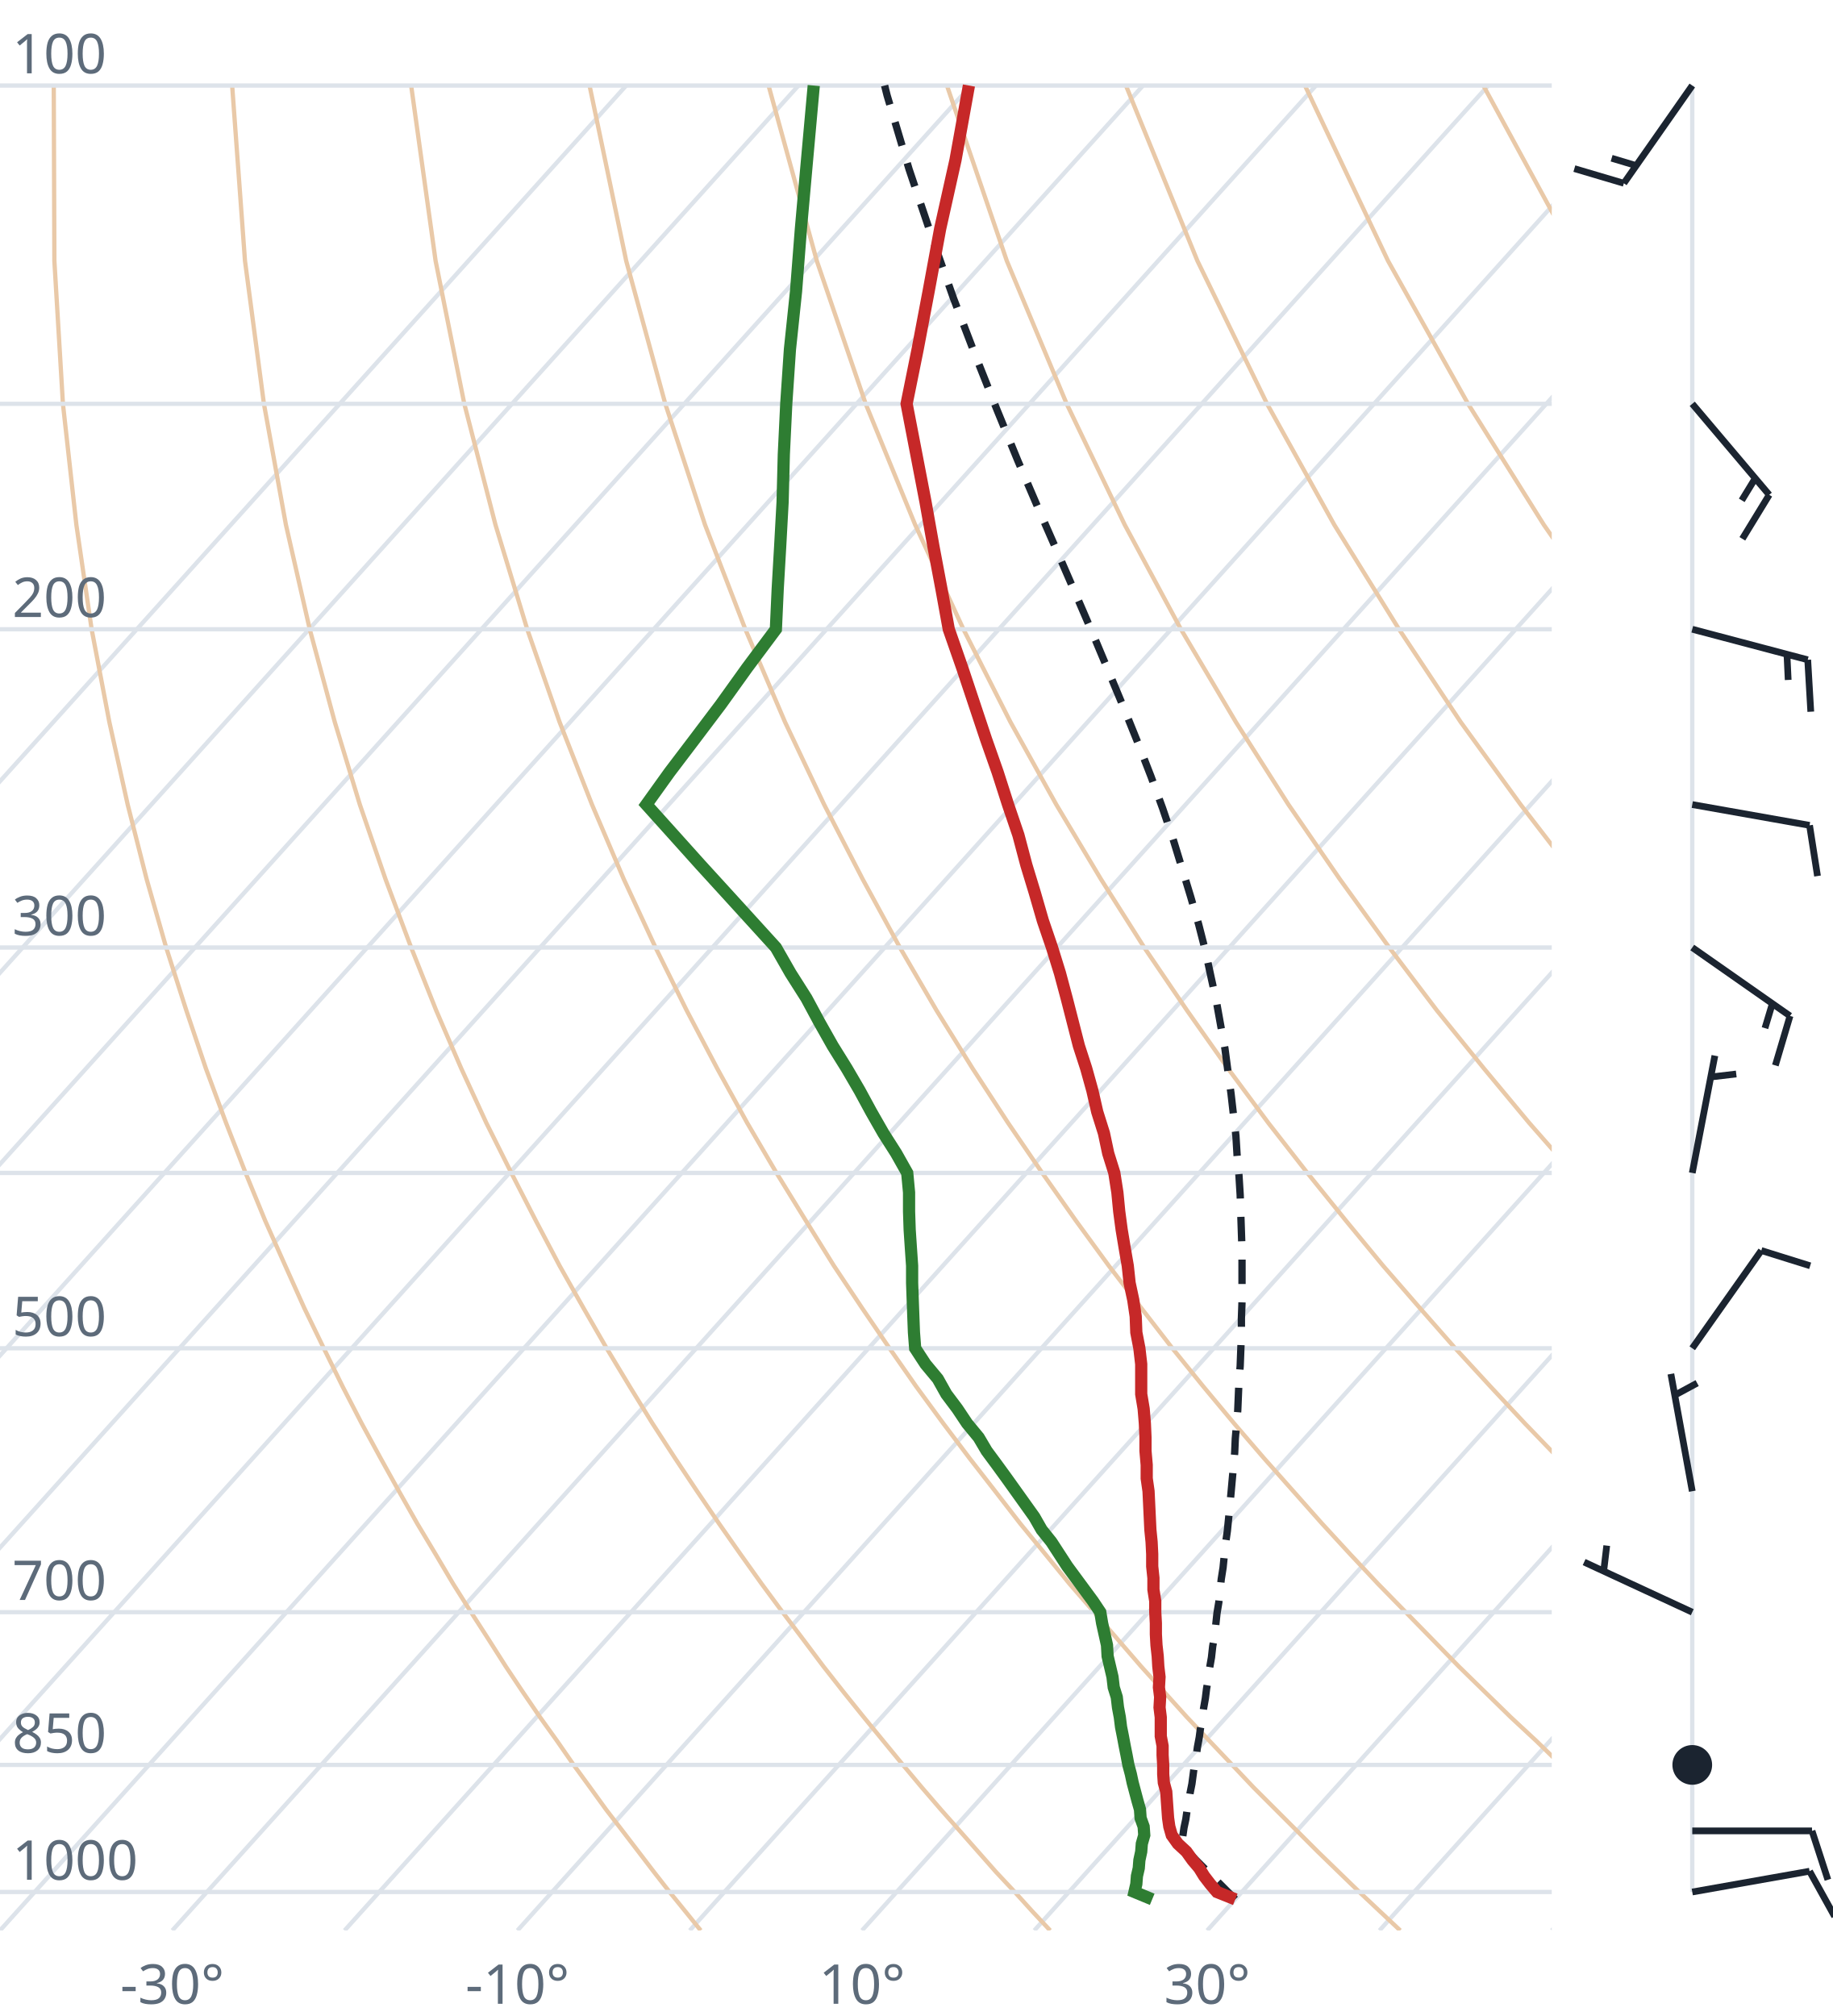
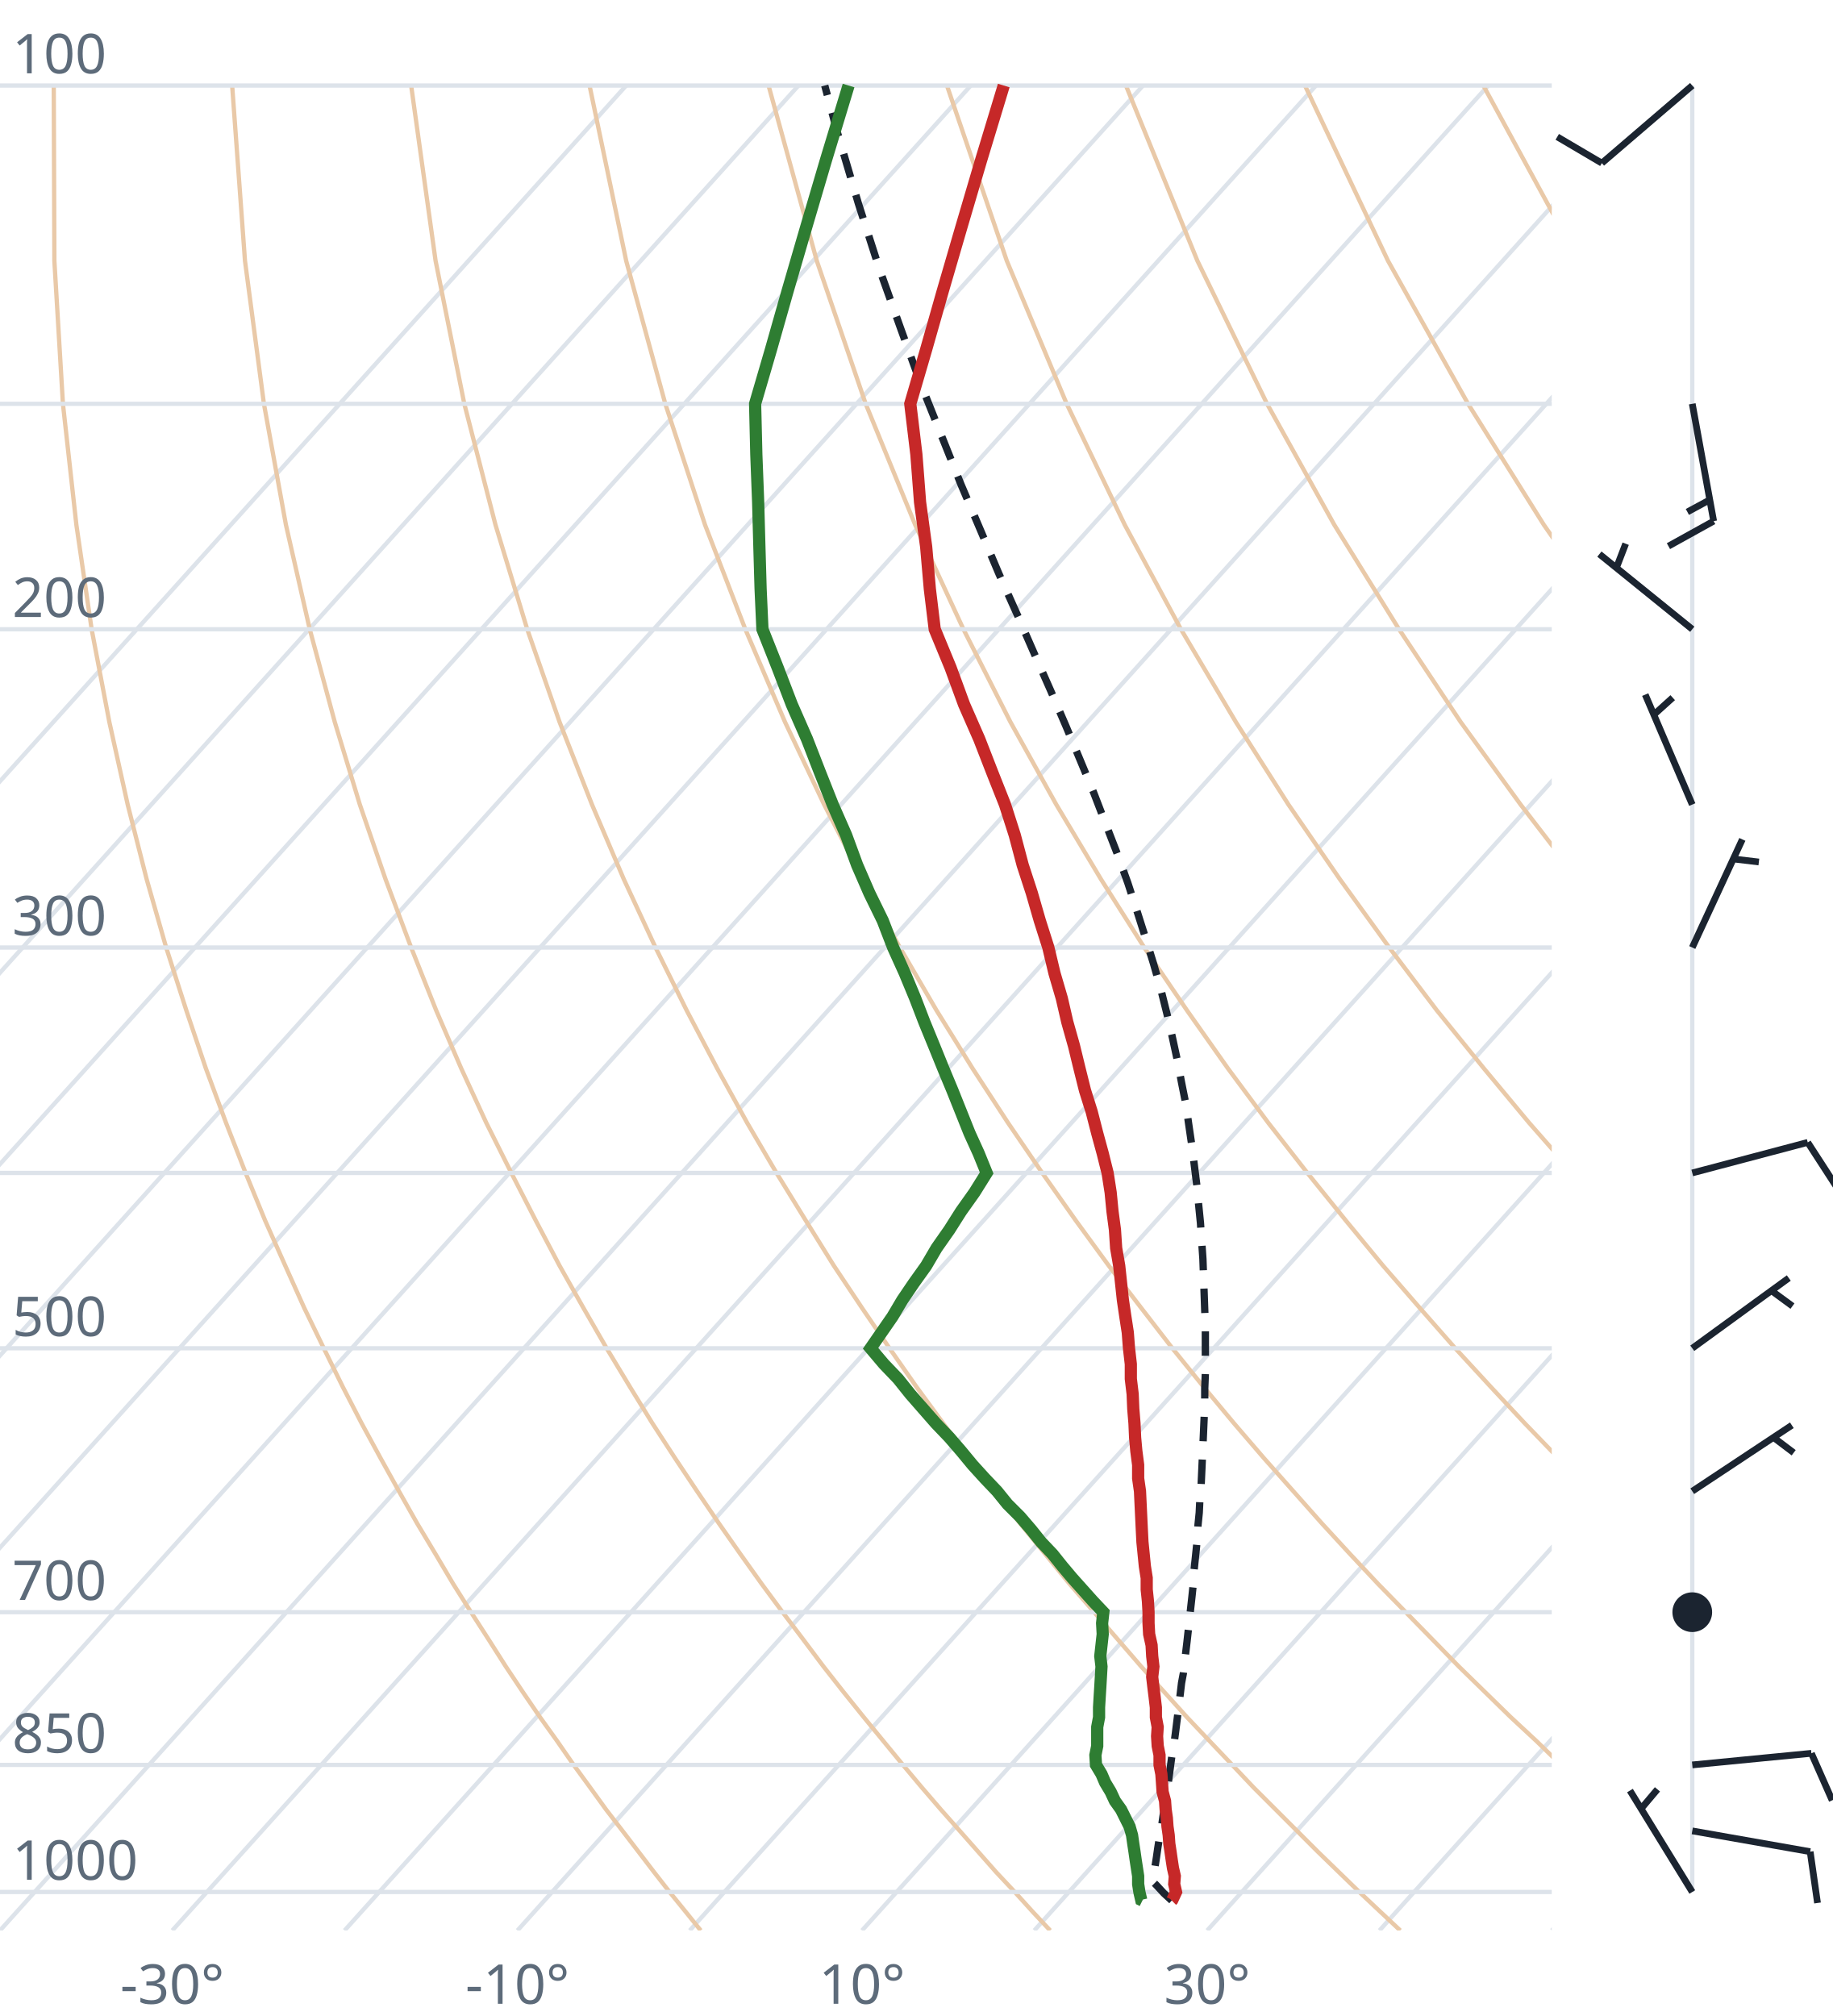
<svg xmlns="http://www.w3.org/2000/svg" viewBox="0 0 300 330" font-family="system-ui,sans-serif" font-size="9">
  <style>.g{stroke:#dde3ea;stroke-width:.7;fill:none}.ad{stroke:#e9c9a8;stroke-width:.7;fill:none}.t{stroke:#c62828;stroke-width:2;fill:none}.d{stroke:#2e7d32;stroke-width:2;fill:none}.pc{stroke:#1b2430;stroke-width:1.2;stroke-dasharray:4 3;fill:none}.barb{stroke:#1b2430;stroke-width:1.1;fill:#1b2430}text{fill:#5d6b7a}</style>
  <clipPath id="c">
    <rect x="0" y="0" width="254" height="316.0" />
  </clipPath>
  <g clip-path="url(#c)">
    <line class="g" x1="-169.3" y1="316.0" x2="102.5" y2="14.0" />
    <line class="g" x1="-141.1" y1="316.0" x2="130.7" y2="14.0" />
    <line class="g" x1="-112.9" y1="316.0" x2="158.9" y2="14.0" />
    <line class="g" x1="-84.7" y1="316.0" x2="187.1" y2="14.0" />
    <line class="g" x1="-56.4" y1="316.0" x2="215.4" y2="14.0" />
    <line class="g" x1="-28.2" y1="316.0" x2="243.6" y2="14.0" />
    <line class="g" x1="0.0" y1="316.0" x2="271.8" y2="14.0" />
    <line class="g" x1="28.2" y1="316.0" x2="300.0" y2="14.0" />
    <line class="g" x1="56.4" y1="316.0" x2="328.2" y2="14.0" />
    <line class="g" x1="84.7" y1="316.0" x2="356.5" y2="14.0" />
    <line class="g" x1="112.9" y1="316.0" x2="384.7" y2="14.0" />
    <line class="g" x1="141.1" y1="316.0" x2="412.9" y2="14.0" />
    <line class="g" x1="169.3" y1="316.0" x2="441.1" y2="14.0" />
    <line class="g" x1="197.6" y1="316.0" x2="469.4" y2="14.0" />
    <line class="g" x1="225.8" y1="316.0" x2="497.6" y2="14.0" />
    <line class="g" x1="254.0" y1="316.0" x2="525.8" y2="14.0" />
    <path class="ad" d="M114.7,316.0L112.2,312.9L109.6,309.7L107.1,306.5L104.5,303.1L101.9,299.7L99.2,296.2L96.6,292.6L93.9,288.9L91.2,285.0L88.4,281.1L85.6,277.0L82.8,272.8L80.0,268.4L77.1,263.9L74.2,259.3L71.3,254.4L68.3,249.4L65.3,244.1L62.3,238.7L59.2,233.0L56.1,227.0L53.0,220.7L49.8,214.1L46.7,207.2L43.4,199.8L40.2,192.0L37.0,183.8L33.7,174.9L30.5,165.4L27.2,155.1L24.0,143.9L20.9,131.7L17.9,118.2L15.0,103.0L12.5,85.9L10.3,66.1L8.9,42.7L8.8,14.0" />
    <path class="ad" d="M171.9,316.0L169.0,312.9L166.1,309.7L163.1,306.5L160.1,303.1L157.1,299.7L154.0,296.2L150.9,292.6L147.8,288.9L144.6,285.0L141.4,281.1L138.1,277.0L134.8,272.8L131.5,268.4L128.1,263.9L124.7,259.3L121.2,254.4L117.7,249.4L114.1,244.1L110.5,238.7L106.8,233.0L103.1,227.0L99.3,220.7L95.5,214.1L91.6,207.2L87.7,199.8L83.7,192.0L79.6,183.8L75.5,174.9L71.4,165.4L67.3,155.1L63.1,143.9L58.9,131.7L54.8,118.2L50.7,103.0L46.8,85.9L43.2,66.1L40.1,42.7L38.0,14.0" />
    <path class="ad" d="M229.2,316.0L225.9,312.9L222.5,309.7L219.2,306.5L215.7,303.1L212.3,299.7L208.8,296.2L205.2,292.6L201.7,288.9L198.0,285.0L194.3,281.1L190.6,277.0L186.8,272.8L183.0,268.4L179.1,263.9L175.1,259.3L171.1,254.4L167.0,249.4L162.9,244.1L158.7,238.7L154.4,233.0L150.0,227.0L145.6,220.7L141.1,214.1L136.5,207.2L131.9,199.8L127.1,192.0L122.3,183.8L117.4,174.9L112.4,165.4L107.3,155.1L102.1,143.9L96.9,131.7L91.6,118.2L86.3,103.0L81.1,85.9L76.0,66.1L71.3,42.7L67.3,14.0" />
    <path class="ad" d="M286.4,316.0L282.7,312.9L279.0,309.7L275.2,306.5L271.4,303.1L267.5,299.7L263.6,296.2L259.6,292.6L255.5,288.9L251.5,285.0L247.3,281.1L243.1,277.0L238.8,272.8L234.5,268.4L230.1,263.9L225.6,259.3L221.0,254.4L216.4,249.4L211.7,244.1L206.9,238.7L202.0,233.0L197.0,227.0L191.9,220.7L186.8,214.1L181.5,207.2L176.1,199.8L170.6,192.0L165.0,183.8L159.2,174.9L153.3,165.4L147.3,155.1L141.2,143.9L134.9,131.7L128.5,118.2L122.0,103.0L115.4,85.9L108.9,66.1L102.5,42.7L96.5,14.0" />
    <path class="ad" d="M343.6,316.0L339.5,312.9L335.4,309.7L331.2,306.5L327.0,303.1L322.7,299.7L318.3,296.2L313.9,292.6L309.4,288.9L304.9,285.0L300.3,281.1L295.6,277.0L290.8,272.8L286.0,268.4L281.0,263.9L276.0,259.3L270.9,254.4L265.7,249.4L260.5,244.1L255.1,238.7L249.6,233.0L244.0,227.0L238.2,220.7L232.4,214.1L226.4,207.2L220.3,199.8L214.0,192.0L207.6,183.8L201.0,174.9L194.3,165.4L187.3,155.1L180.2,143.9L172.9,131.7L165.4,118.2L157.7,103.0L149.8,85.9L141.7,66.1L133.7,42.7L125.8,14.0" />
    <path class="ad" d="M400.9,316.0L396.4,312.9L391.9,309.7L387.3,306.5L382.6,303.1L377.9,299.7L373.1,296.2L368.2,292.6L363.3,288.9L358.3,285.0L353.2,281.1L348.1,277.0L342.8,272.8L337.5,268.4L332.0,263.9L326.5,259.3L320.9,254.4L315.1,249.4L309.2,244.1L303.3,238.7L297.2,233.0L290.9,227.0L284.6,220.7L278.0,214.1L271.4,207.2L264.5,199.8L257.5,192.0L250.3,183.8L242.9,174.9L235.2,165.4L227.4,155.1L219.3,143.9L210.9,131.7L202.3,118.2L193.3,103.0L184.1,85.9L174.6,66.1L164.8,42.7L155.0,14.0" />
    <path class="ad" d="M458.1,316.0L453.2,312.9L448.3,309.7L443.3,306.5L438.2,303.1L433.1,299.7L427.9,296.2L422.6,292.6L417.2,288.9L411.7,285.0L406.2,281.1L400.5,277.0L394.8,272.8L389.0,268.4L383.0,263.9L376.9,259.3L370.8,254.4L364.5,249.4L358.0,244.1L351.5,238.7L344.8,233.0L337.9,227.0L330.9,220.7L323.7,214.1L316.3,207.2L308.7,199.8L300.9,192.0L292.9,183.8L284.7,174.9L276.2,165.4L267.4,155.1L258.3,143.9L248.9,131.7L239.1,118.2L229.0,103.0L218.4,85.9L207.4,66.1L196.0,42.7L184.3,14.0" />
    <path class="ad" d="M515.3,316.0L510.1,312.9L504.7,309.7L499.3,306.5L493.9,303.1L488.3,299.7L482.7,296.2L476.9,292.6L471.1,288.9L465.2,285.0L459.2,281.1L453.0,277.0L446.8,272.8L440.5,268.4L434.0,263.9L427.4,259.3L420.7,254.4L413.8,249.4L406.8,244.1L399.7,238.7L392.4,233.0L384.9,227.0L377.2,220.7L369.3,214.1L361.2,207.2L352.9,199.8L344.4,192.0L335.6,183.8L326.5,174.9L317.1,165.4L307.4,155.1L297.4,143.9L286.9,131.7L276.0,118.2L264.6,103.0L252.7,85.9L240.3,66.1L227.2,42.7L213.6,14.0" />
    <path class="ad" d="M572.6,316.0L566.9,312.9L561.2,309.7L555.4,306.5L549.5,303.1L543.5,299.7L537.4,296.2L531.3,292.6L525.0,288.9L518.6,285.0L512.1,281.1L505.5,277.0L498.8,272.8L491.9,268.4L485.0,263.9L477.9,259.3L470.6,254.4L463.2,249.4L455.6,244.1L447.9,238.7L439.9,233.0L431.8,227.0L423.5,220.7L415.0,214.1L406.2,207.2L397.2,199.8L387.9,192.0L378.3,183.8L368.4,174.9L358.1,165.4L347.5,155.1L336.4,143.9L324.9,131.7L312.9,118.2L300.3,103.0L287.1,85.9L273.1,66.1L258.4,42.7L242.8,14.0" />
    <path class="ad" d="M629.8,316.0L623.8,312.9L617.6,309.7L611.4,306.5L605.1,303.1L598.7,299.7L592.2,296.2L585.6,292.6L578.9,288.9L572.0,285.0L565.1,281.1L558.0,277.0L550.8,272.8L543.4,268.4L536.0,263.9L528.3,259.3L520.5,254.4L512.5,249.4L504.4,244.1L496.1,238.7L487.5,233.0L478.8,227.0L469.8,220.7L460.6,214.1L451.1,207.2L441.4,199.8L431.3,192.0L420.9,183.8L410.2,174.9L399.1,165.4L387.5,155.1L375.5,143.9L362.9,131.7L349.8,118.2L335.9,103.0L321.4,85.9L306.0,66.1L289.6,42.7L272.1,14.0" />
    <line class="g" x1="0" y1="309.7" x2="254" y2="309.7" />
    <line class="g" x1="0" y1="288.9" x2="254" y2="288.9" />
    <line class="g" x1="0" y1="263.9" x2="254" y2="263.9" />
    <line class="g" x1="0" y1="220.7" x2="254" y2="220.7" />
    <line class="g" x1="0" y1="192.0" x2="254" y2="192.0" />
    <line class="g" x1="0" y1="155.1" x2="254" y2="155.1" />
    <line class="g" x1="0" y1="103.0" x2="254" y2="103.0" />
    <line class="g" x1="0" y1="66.1" x2="254" y2="66.1" />
    <line class="g" x1="0" y1="14.0" x2="254" y2="14.0" />
-     <path class="pc" d="M202.2,310.9L200.9,309.6L199.6,308.3L198.3,307.0L197.0,305.7L195.7,304.4L194.4,303.0L193.4,302.0L193.6,300.6L193.8,299.2L194.1,297.8L194.3,296.4L194.6,294.9L194.8,293.5L195.1,292.0L195.3,290.5L195.5,289.0L195.8,287.5L196.0,286.0L196.3,284.4L196.5,282.9L196.8,281.3L197.0,279.7L197.3,278.0L197.5,276.4L197.8,274.7L198.0,273.0L198.3,271.3L198.5,269.5L198.8,267.8L199.0,266.0L199.2,264.1L199.5,262.3L199.7,260.4L199.9,258.5L200.2,256.6L200.4,254.6L200.6,252.7L200.9,250.6L201.1,248.6L201.3,246.5L201.5,244.4L201.7,242.2L201.9,240.0L202.1,237.8L202.2,235.5L202.4,233.2L202.6,230.9L202.7,228.5L202.8,226.1L203.0,223.6L203.1,221.0L203.2,218.4L203.2,215.8L203.3,213.1L203.3,210.3L203.3,207.5L203.3,204.7L203.2,201.7L203.1,198.7L203.0,195.6L202.8,192.4L202.5,189.2L202.3,185.9L201.9,182.5L201.5,179.0L201.0,175.4L200.5,171.6L199.8,167.8L199.1,163.9L198.2,159.8L197.3,155.6L196.2,151.3L194.9,146.8L193.5,142.2L192.0,137.3L190.3,132.3L188.4,127.1L186.3,121.7L184.0,116.0L181.5,110.0L178.9,103.8L176.1,97.3L173.1,90.4L169.9,83.1L166.6,75.4L163.2,67.1L159.7,58.3L156.1,48.9L152.5,38.7L148.8,27.7L145.2,15.6L144.8,14.0" />
-     <path class="t" d="M202.2,310.9L199.2,309.7L198.1,308.4L197.1,307.1L196.3,305.8L195.2,304.5L194.2,303.1L192.8,301.8L191.8,300.4L191.4,299.0L191.2,297.6L191.1,296.2L191.0,294.8L190.9,293.3L190.5,291.8L190.4,290.4L190.4,288.9L190.3,287.3L190.3,285.8L190.0,284.2L190.0,282.7L190.0,281.1L189.8,279.5L189.9,277.8L189.7,276.2L189.8,274.5L189.6,272.8L189.5,271.1L189.3,269.3L189.2,267.5L189.2,265.7L189.1,263.9L189.1,262.1L188.8,260.2L188.8,258.3L188.6,256.4L188.6,254.4L188.5,252.4L188.3,250.4L188.2,248.3L188.1,246.2L188.0,244.1L187.7,242.0L187.7,239.8L187.5,237.5L187.5,235.3L187.4,233.0L187.2,230.6L186.8,228.2L186.8,225.7L186.8,223.3L186.5,220.7L186.0,218.1L185.9,215.5L185.5,212.8L184.9,210.0L184.6,207.2L184.1,204.3L183.6,201.3L183.2,198.3L182.9,195.2L182.4,192.0L181.4,188.8L180.7,185.5L179.6,182.0L178.8,178.5L177.8,174.9L176.6,171.2L175.6,167.3L174.6,163.4L173.5,159.3L172.2,155.1L170.7,150.7L169.4,146.2L168.0,141.6L166.7,136.7L165.0,131.7L163.3,126.4L161.4,121.0L159.5,115.3L157.5,109.3L155.3,103.0L154.1,96.4L152.8,89.5L151.5,82.2L150.0,74.4L148.4,66.1L150.2,57.2L152.0,47.7L153.9,37.4L156.4,26.2L158.6,14.0" />
-     <path class="d" d="M188.6,310.9L185.7,309.7L186.0,308.4L186.1,307.1L186.4,305.8L186.5,304.5L186.8,303.1L186.9,301.8L187.3,300.4L187.2,299.0L186.7,297.6L186.6,296.2L186.2,294.8L185.8,293.3L185.4,291.8L185.1,290.4L184.7,288.9L184.4,287.3L184.1,285.8L183.8,284.2L183.5,282.7L183.3,281.1L183.0,279.5L182.8,277.8L182.3,276.2L182.1,274.5L181.7,272.8L181.3,271.1L181.2,269.3L180.8,267.5L180.4,265.7L180.1,263.9L178.9,262.1L177.5,260.2L176.1,258.3L174.7,256.4L173.4,254.4L172.1,252.4L170.5,250.4L169.3,248.3L167.8,246.2L166.3,244.1L164.8,242.0L163.2,239.8L161.5,237.5L160.2,235.3L158.3,233.0L156.7,230.6L154.9,228.2L153.5,225.7L151.5,223.3L149.8,220.7L149.6,218.1L149.5,215.5L149.4,212.8L149.3,210.0L149.3,207.2L149.1,204.3L148.9,201.3L148.8,198.3L148.8,195.2L148.5,192.0L146.7,188.8L144.6,185.5L142.6,182.0L140.7,178.5L138.6,174.9L136.3,171.2L134.1,167.3L132.0,163.4L129.4,159.3L127.0,155.1L123.0,150.7L118.9,146.2L114.7,141.6L110.3,136.7L105.8,131.7L109.6,126.4L113.7,121.0L118.0,115.3L122.3,109.3L127.0,103.0L127.3,96.4L127.7,89.5L128.1,82.2L128.3,74.4L128.7,66.1L129.3,57.2L130.3,47.7L131.1,37.4L132.1,26.2L133.2,14.0" />
+     <path class="pc" d="M191.8,311.1L190.5,309.9L189.3,308.6L188.7,308.0L188.9,306.6L189.1,305.3L189.3,304.0L189.5,302.6L189.7,301.3L190.0,299.9L190.2,298.5L190.4,297.1L190.6,295.7L190.8,294.2L191.1,292.8L191.3,291.3L191.5,289.8L191.7,288.3L191.9,286.8L192.2,285.2L192.4,283.7L192.6,282.1L192.8,280.5L193.0,278.8L193.2,277.2L193.4,275.5L193.7,273.9L193.9,272.1L194.1,270.4L194.3,268.7L194.5,266.9L194.7,265.1L194.9,263.2L195.1,261.4L195.3,259.5L195.4,257.6L195.6,255.6L195.8,253.7L196.0,251.7L196.1,249.6L196.3,247.6L196.4,245.5L196.6,243.3L196.7,241.1L196.8,238.9L196.9,236.7L197.0,234.4L197.1,232.1L197.2,229.7L197.2,227.3L197.3,224.8L197.3,222.3L197.3,219.7L197.3,217.1L197.2,214.5L197.1,211.7L197.0,208.9L196.9,206.1L196.7,203.2L196.5,200.2L196.2,197.2L195.9,194.0L195.5,190.8L195.1,187.6L194.6,184.2L194.1,180.7L193.4,177.2L192.7,173.5L191.9,169.8L191.0,165.9L190.0,161.9L188.8,157.7L187.5,153.5L186.1,149.1L184.6,144.5L182.9,139.8L181.0,134.9L179.0,129.7L176.8,124.4L174.5,118.9L172.0,113.1L169.3,107.0L166.5,100.6L163.5,93.9L160.5,86.8L157.3,79.3L154.1,71.3L150.7,62.8L147.4,53.7L143.9,43.9L140.5,33.3L137.1,21.8L135.0,14.0" />
+     <path class="t" d="M191.8,311.1L191.9,311.0L192.5,309.7L192.2,308.4L192.3,307.1L192.0,305.8L191.8,304.5L191.6,303.1L191.4,301.8L191.3,300.4L191.1,299.0L191.0,297.6L190.8,296.2L190.7,294.8L190.3,293.3L190.2,291.8L190.1,290.4L189.8,288.9L189.8,287.3L189.5,285.8L189.4,284.2L189.5,282.7L189.2,281.1L189.2,279.5L189.0,277.8L188.8,276.2L188.6,274.5L188.8,272.8L188.6,271.1L188.5,269.3L188.1,267.5L188.0,265.7L188.0,263.9L187.9,262.1L187.7,260.2L187.7,258.3L187.4,256.4L187.2,254.4L187.0,252.4L186.9,250.4L186.8,248.3L186.7,246.2L186.6,244.1L186.3,242.0L186.3,239.8L186.0,237.5L185.8,235.3L185.7,233.0L185.5,230.6L185.4,228.2L185.1,225.7L185.1,223.3L184.8,220.7L184.6,218.1L184.2,215.5L183.8,212.8L183.5,210.0L183.2,207.2L182.7,204.3L182.5,201.3L182.1,198.3L181.8,195.2L181.3,192.0L180.5,188.8L179.6,185.5L178.7,182.0L177.6,178.5L176.7,174.9L175.8,171.2L174.7,167.3L173.8,163.4L172.6,159.3L171.6,155.1L170.2,150.7L168.9,146.2L167.4,141.6L166.1,136.7L164.5,131.7L162.4,126.4L160.3,121.0L157.8,115.3L155.6,109.3L153.0,103.0L152.2,96.4L151.6,89.5L150.6,82.2L150.0,74.4L149.0,66.1L151.6,57.2L154.3,47.7L157.3,37.4L160.6,26.2L164.3,14.0" />
+     <path class="d" d="M187.0,311.1L186.8,311.0L186.5,309.7L186.3,308.4L186.3,307.1L186.1,305.8L185.9,304.5L185.7,303.1L185.5,301.8L185.3,300.4L184.9,299.0L184.2,297.6L183.5,296.2L182.5,294.8L181.8,293.3L180.9,291.8L180.3,290.4L179.4,288.9L179.3,287.3L179.6,285.8L179.6,284.2L179.6,282.7L179.9,281.1L179.9,279.5L180.0,277.8L180.1,276.2L180.2,274.5L180.3,272.8L180.1,271.1L180.3,269.3L180.5,267.5L180.4,265.7L180.6,263.9L178.9,262.1L177.2,260.2L175.5,258.3L173.9,256.4L172.3,254.4L170.4,252.4L168.8,250.4L167.0,248.3L164.9,246.2L163.2,244.1L161.2,242.0L159.2,239.8L157.3,237.5L155.4,235.3L153.2,233.0L151.1,230.6L149.0,228.2L147.0,225.7L144.7,223.3L142.5,220.7L144.3,218.1L146.1,215.5L147.7,212.8L149.6,210.0L151.6,207.2L153.3,204.3L155.4,201.3L157.3,198.3L159.5,195.2L161.5,192.0L160.2,188.8L158.7,185.5L157.3,182.0L155.9,178.5L154.4,174.9L152.9,171.2L151.3,167.3L149.8,163.4L148.1,159.3L146.2,155.1L144.5,150.7L142.3,146.2L140.3,141.6L138.5,136.7L136.3,131.7L134.2,126.4L132.1,121.0L129.6,115.3L127.3,109.3L124.8,103.0L124.5,96.4L124.3,89.5L124.1,82.2L123.8,74.4L123.6,66.1L126.2,57.2L128.9,47.7L131.9,37.4L135.2,26.2L138.9,14.0" />
  </g>
  <text x="2" y="307.7">1000</text>
  <text x="2" y="286.9">850</text>
  <text x="2" y="261.9">700</text>
  <text x="2" y="218.7">500</text>
  <text x="2" y="153.1">300</text>
  <text x="2" y="101.0">200</text>
  <text x="2" y="12.0">100</text>
  <text x="28.2" y="328" text-anchor="middle">-30°</text>
  <text x="84.7" y="328" text-anchor="middle">-10°</text>
  <text x="141.1" y="328" text-anchor="middle">10°</text>
  <text x="197.6" y="328" text-anchor="middle">30°</text>
  <line class="g" x1="277.0" y1="309.7" x2="277.0" y2="14.0" />
-   <path class="barb" d="M277.0,309.7L296.2,306.3M296.2,306.3L300.3,313.7" />
-   <path class="barb" d="M277.0,299.7L296.6,299.7M296.6,299.7L299.2,307.7" />
-   <circle class="barb" cx="277.0" cy="288.9" r="2.7" fill="none" />
-   <path class="barb" d="M277.0,263.9L259.3,255.7M262.5,257.2L263.0,253.0" />
-   <path class="barb" d="M277.0,244.1L273.5,224.9M274.1,228.4L277.8,226.4" />
-   <path class="barb" d="M277.0,220.7L288.3,204.7M288.3,204.7L296.3,207.2" />
-   <path class="barb" d="M277.0,192.0L280.7,172.8M280.0,176.3L284.2,175.8" />
-   <path class="barb" d="M277.0,155.1L293.0,166.3M293.0,166.3L290.6,174.4M290.1,164.3L288.9,168.3" />
-   <path class="barb" d="M277.0,131.7L296.2,135.1M296.2,135.1L297.5,143.4" />
-   <path class="barb" d="M277.0,103.0L295.9,108.0M295.9,108.0L296.4,116.5M292.5,107.1L292.7,111.3" />
-   <path class="barb" d="M277.0,66.1L289.6,81.0M289.6,81.0L285.2,88.2M287.3,78.3L285.1,81.9" />
-   <path class="barb" d="M277.0,14.0L265.8,30.0M265.8,30.0L257.7,27.6M267.8,27.1L263.8,25.9" />
+   <path class="barb" d="M277.0,309.7L266.8,293.1M268.6,296.1L271.3,292.9" />
+   <path class="barb" d="M277.0,299.7L296.3,303.1M296.3,303.1L297.5,311.5" />
+   <path class="barb" d="M277.0,288.9L296.5,287.0M296.5,287.0L299.9,294.7" />
+   <circle class="barb" cx="277.0" cy="263.9" r="2.7" fill="none" />
+   <path class="barb" d="M277.0,244.1L293.3,233.3M290.3,235.3L293.6,237.8" />
+   <path class="barb" d="M277.0,220.7L292.8,209.2M290.0,211.3L293.4,213.8" />
+   <path class="barb" d="M277.0,192.0L295.9,187.0M295.9,187.0L300.5,194.1" />
+   <path class="barb" d="M277.0,155.1L285.2,137.4M283.7,140.6L287.9,141.1" />
+   <path class="barb" d="M277.0,131.7L269.3,113.7M270.7,117.0L273.8,114.2" />
+   <path class="barb" d="M277.0,103.0L261.8,90.7M264.6,92.9L266.1,89.0" />
+   <path class="barb" d="M277.0,66.1L280.5,85.3M280.5,85.3L273.1,89.4M279.9,81.8L276.2,83.8" />
+   <path class="barb" d="M277.0,14.0L262.2,26.7M262.2,26.7L254.9,22.4" />
</svg>
